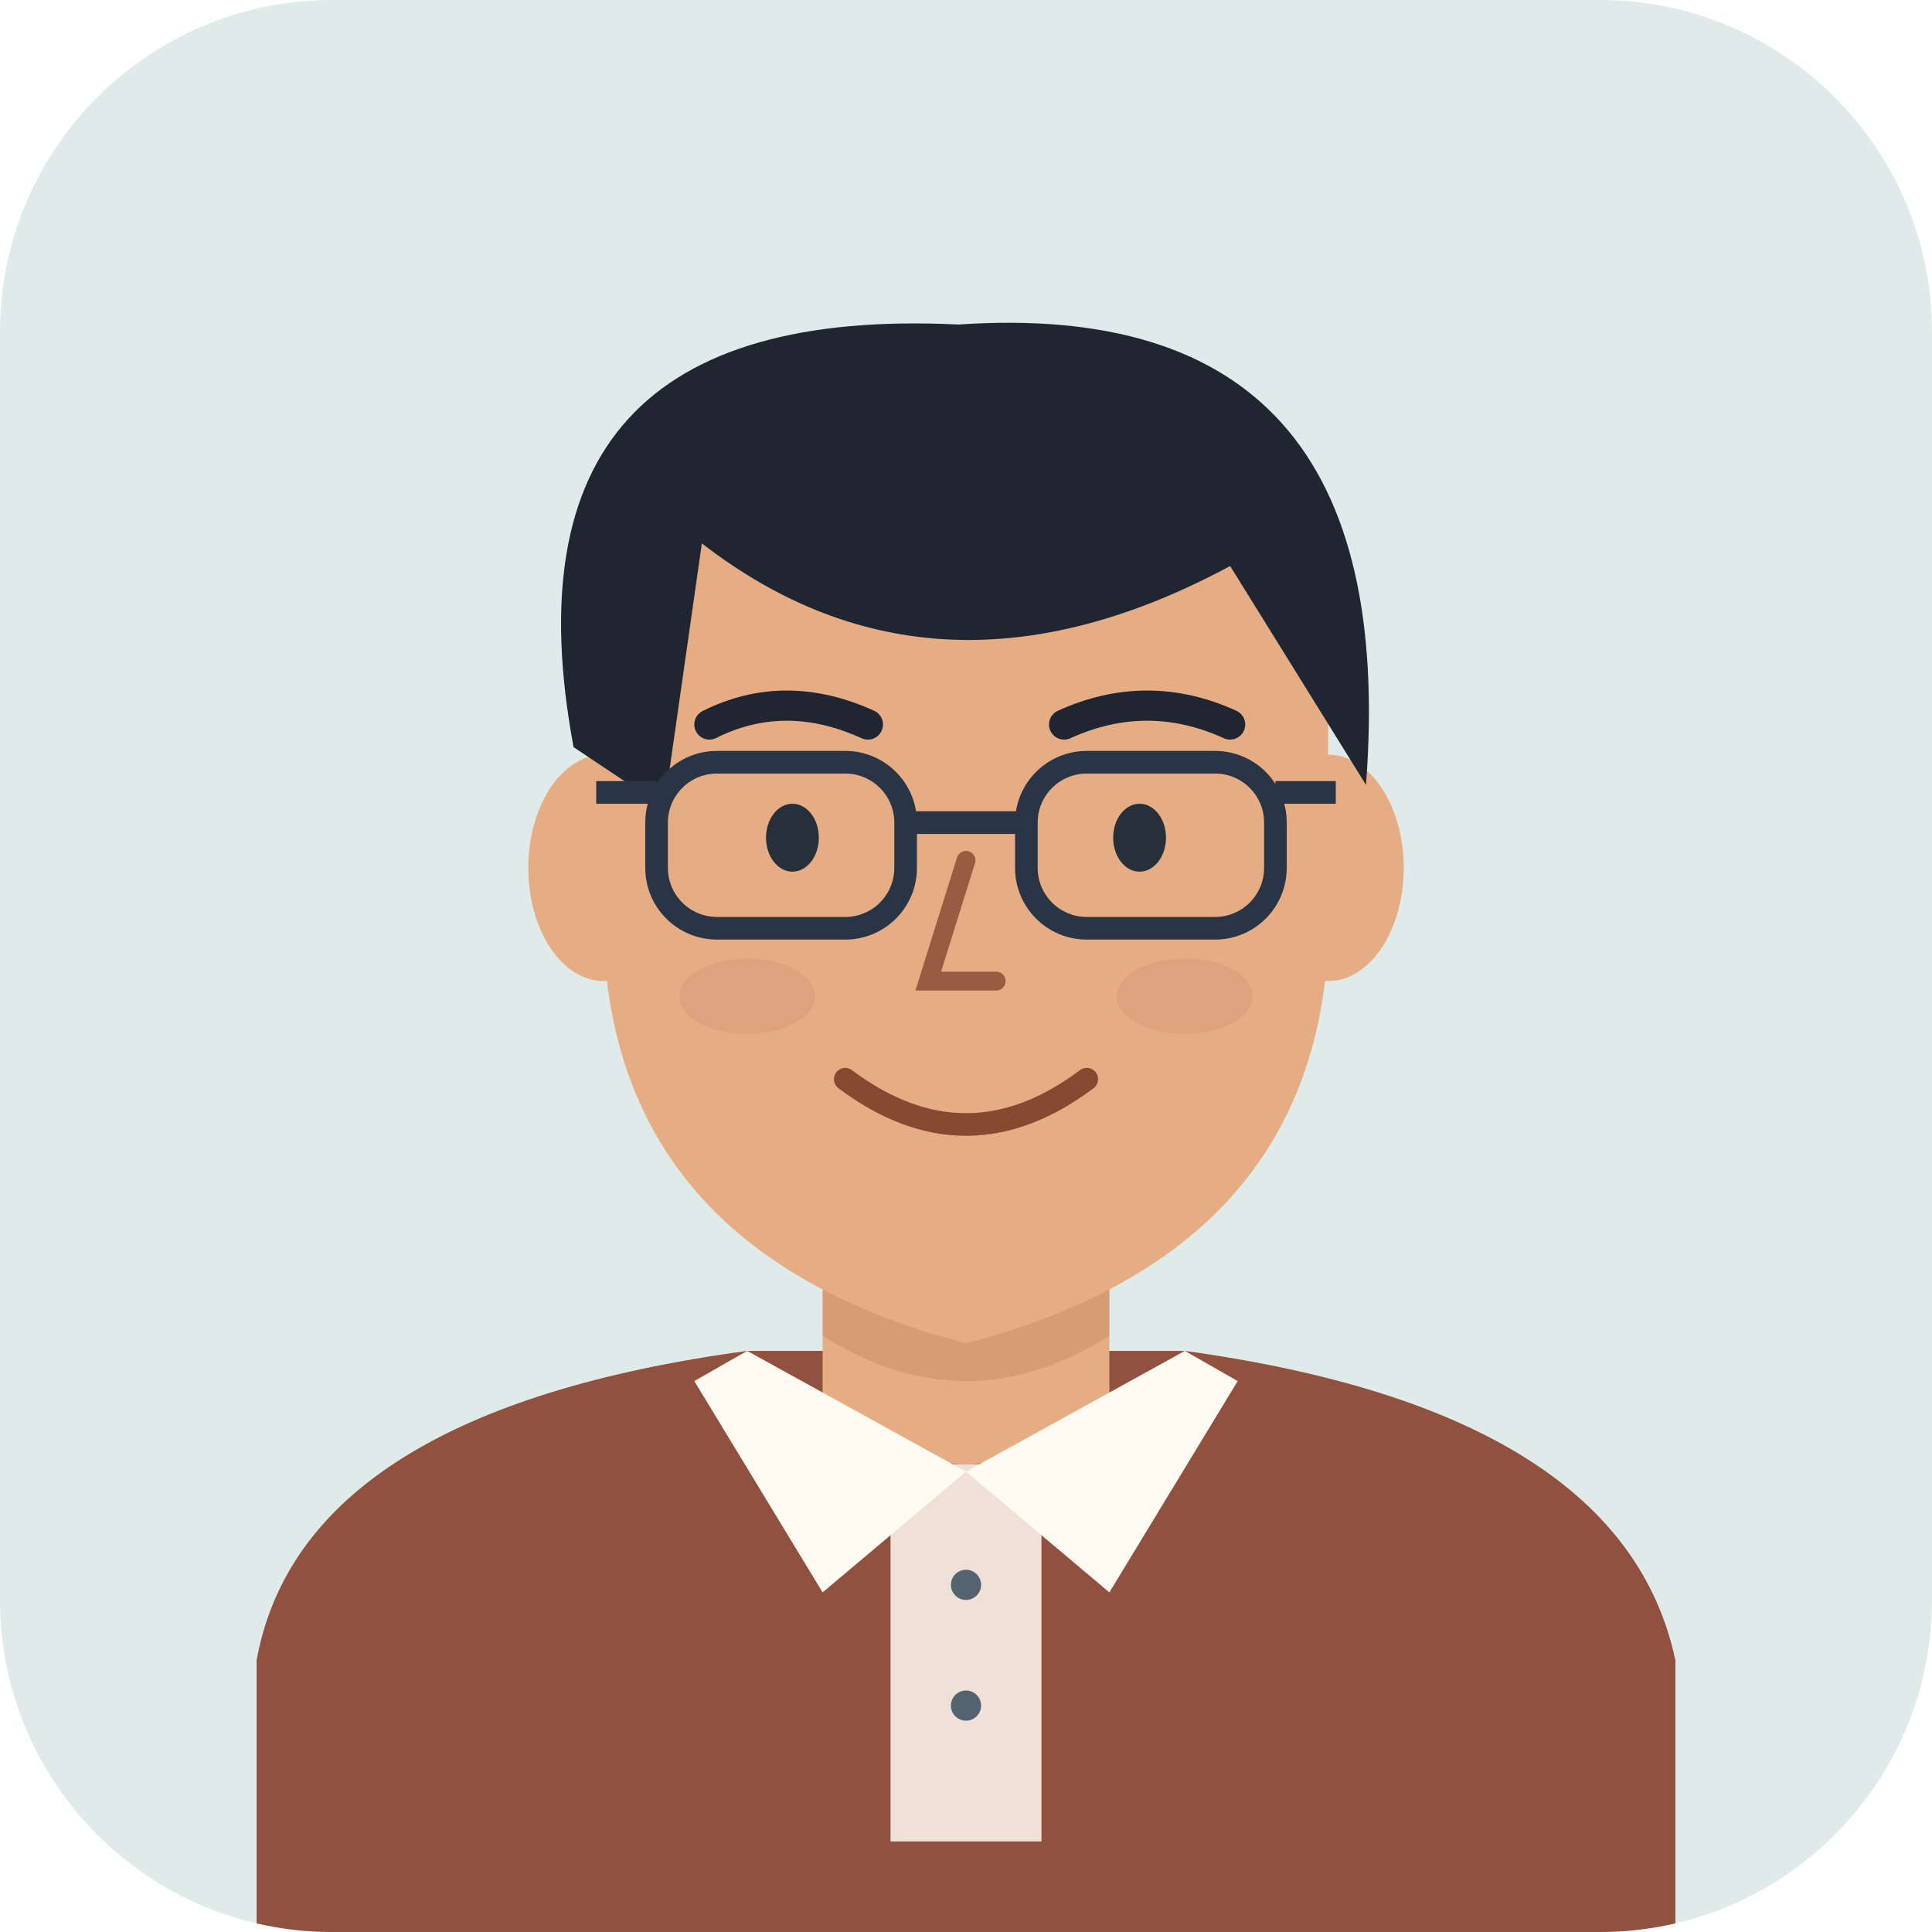
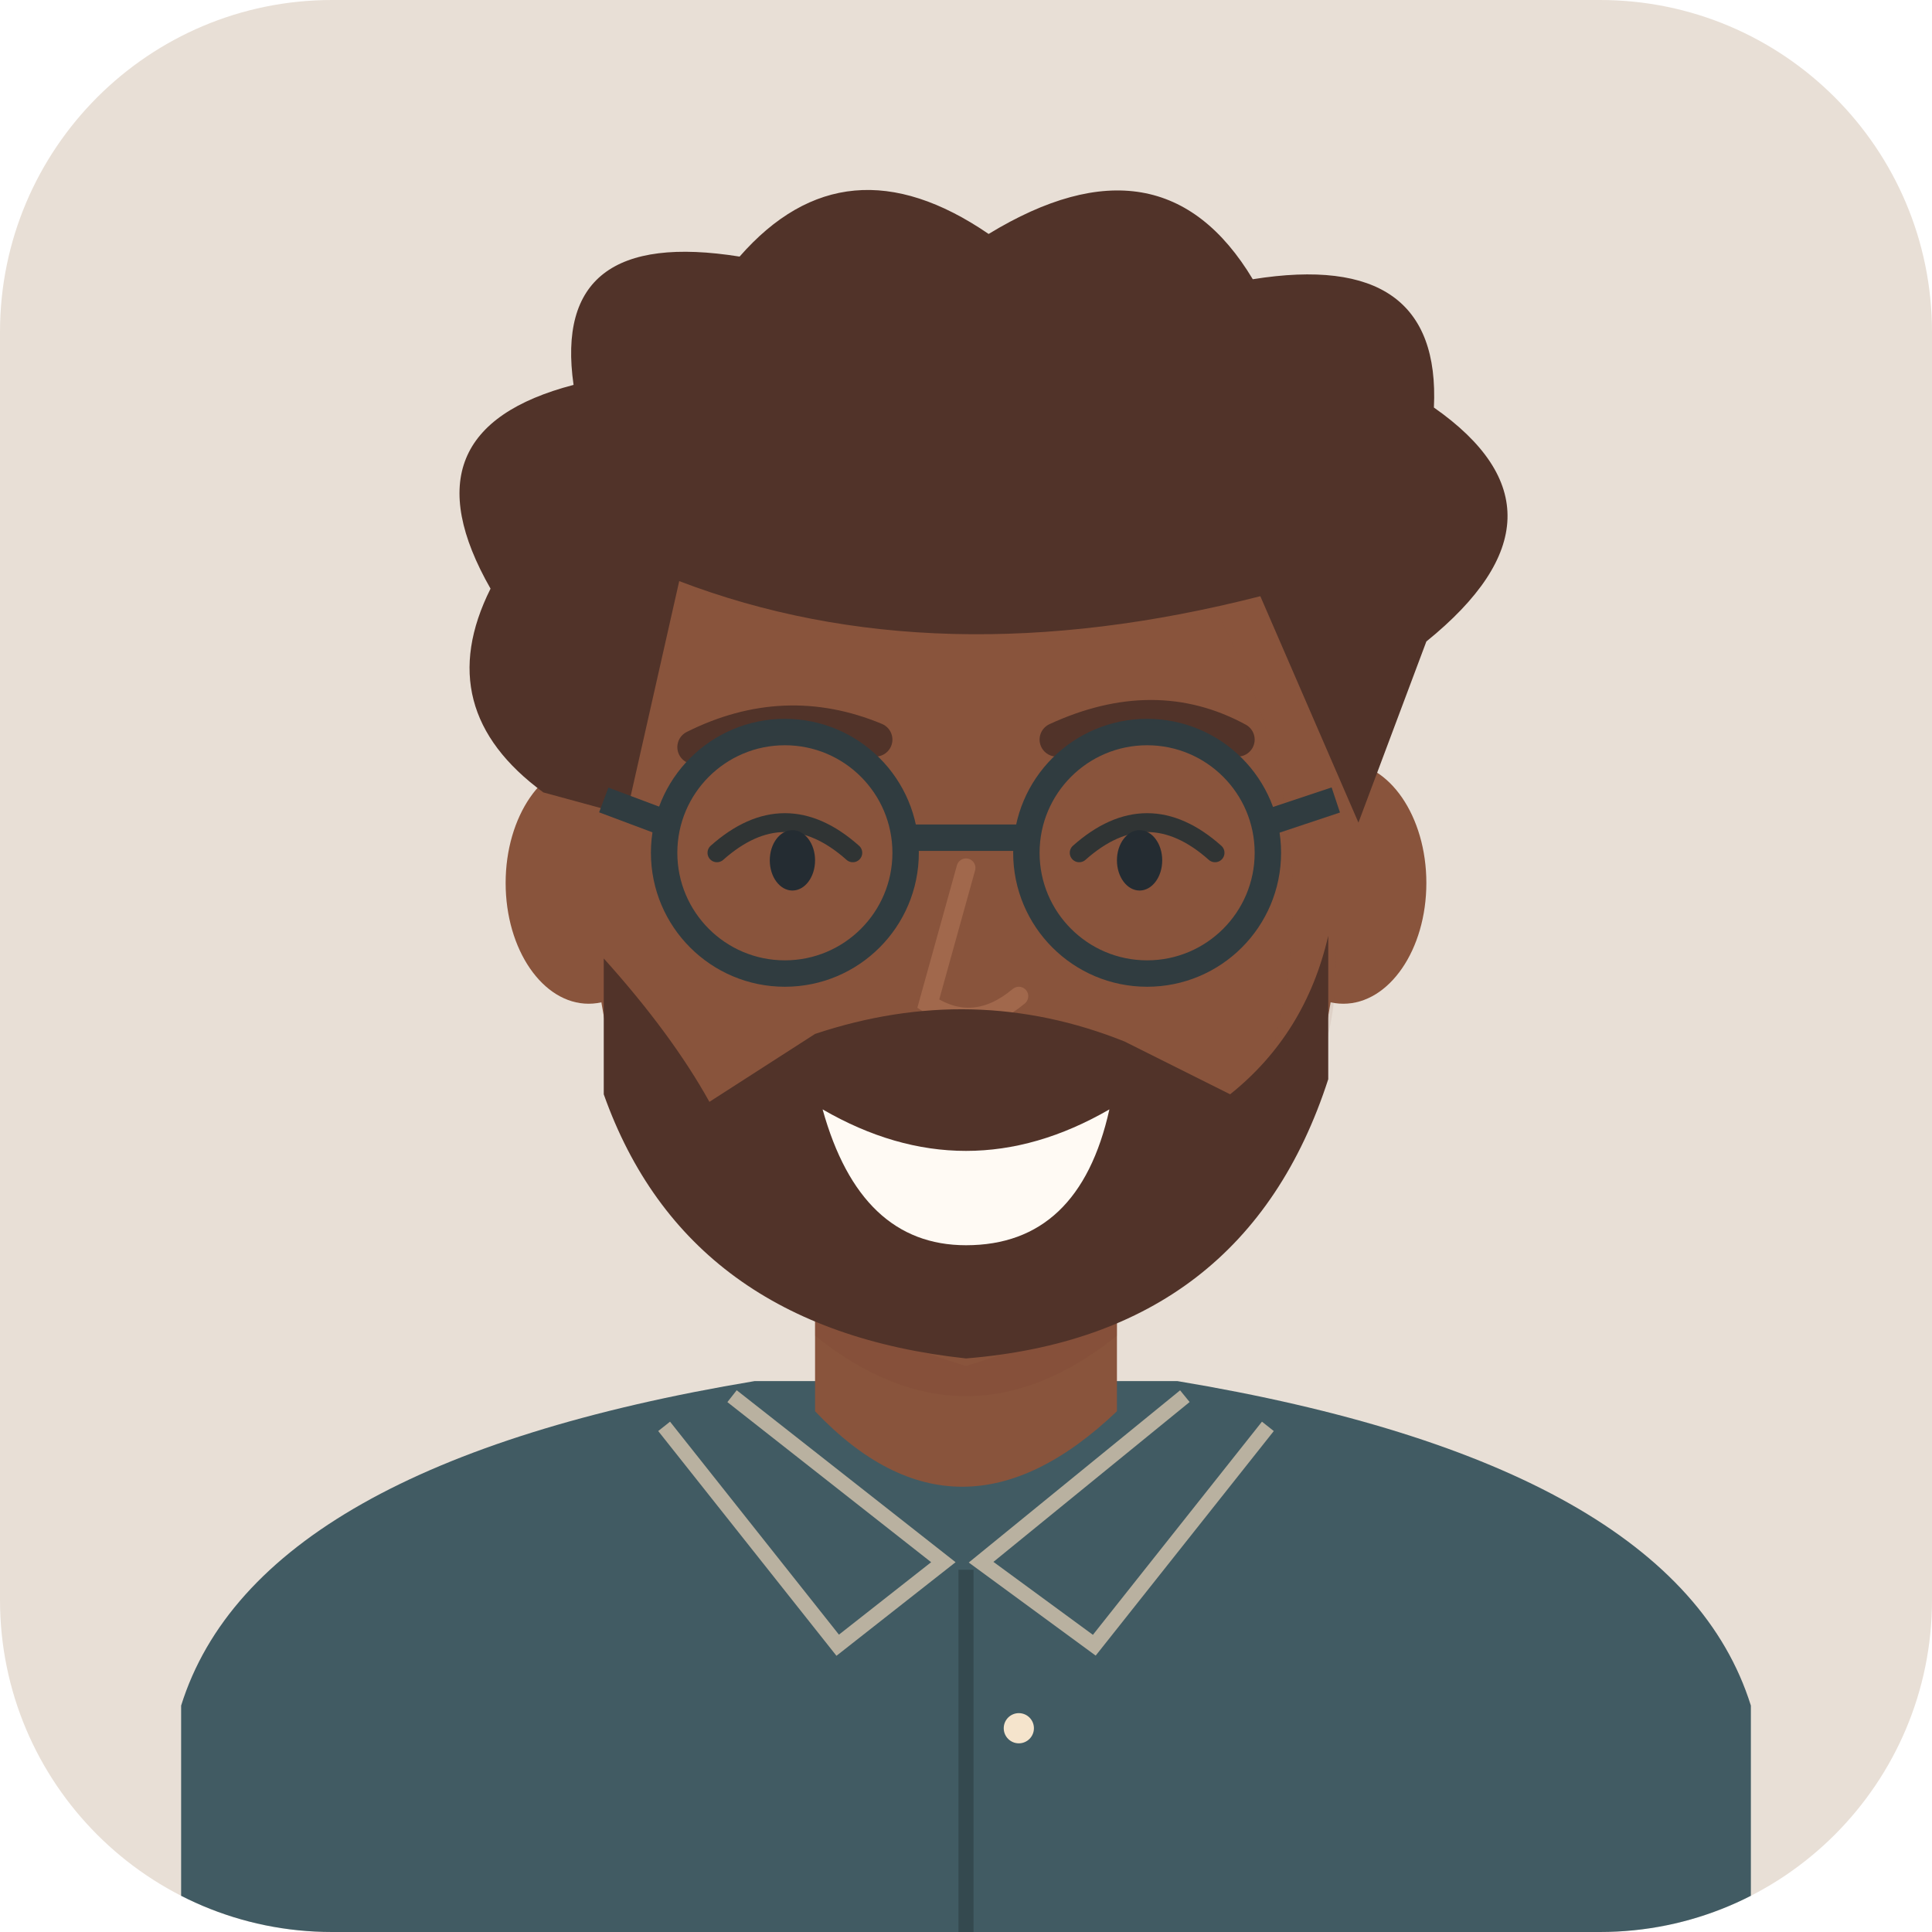
<svg xmlns="http://www.w3.org/2000/svg" viewBox="0 0 256 256" role="img" aria-labelledby="title">
  <defs>
    <clipPath id="portrait">
      <rect width="256" height="256" rx="44" />
    </clipPath>
  </defs>
  <g clip-path="url(#portrait)">
-     <path fill="#dfebe8" d="M0 0H256V256H0Z" />
-     <path d="M34 256V220Q40 187 99 179H157Q215 187 222 220V256Z" fill="#92513e" />
-     <path d="M109 155V185Q128 203 147 185V155Z" fill="#e6ad84" />
-     <path d="M109 165Q128 182 147 165V177Q128 189 109 177Z" fill="#8a4b35" opacity=".18" />
-     <path d="M99 179L128 195L109 211L92 183M157 179L128 195L147 211L164 183" fill="#fffaf2" />
-     <path d="M118 194H138V244H118Z" fill="#fffaf2" opacity=".85" />
-     <circle cx="128" cy="210" r="2" fill="#556270" />
-     <circle cx="128" cy="226" r="2" fill="#556270" />
-     <ellipse cx="80" cy="115" rx="10" ry="15" fill="#e6ad84" />
-     <ellipse cx="176" cy="115" rx="10" ry="15" fill="#e6ad84" />
-     <path d="M80 91Q80 53 128 53Q176 53 176 91V125Q174 166 128 178Q82 166 80 125Z" fill="#e6ad84" />
-     <path d="M76 99Q65 40 127 43Q186 39 181 104L163 75Q124 96 93 72L88 107Z" fill="#1f2632" />
-     <path d="M94 96Q104 91 115 96M141 96Q152 91 163 96" fill="none" stroke="#1f2632" stroke-width="4" stroke-linecap="round" />
-     <ellipse cx="105" cy="111" rx="3.5" ry="4.5" fill="#25303b" />
-     <ellipse cx="151" cy="111" rx="3.5" ry="4.5" fill="#25303b" />
-     <path d="M128 114L123 130H132" fill="none" stroke="#965d42" stroke-width="2.5" stroke-linecap="round" />
-     <path d="M112 143Q128 155 144 143" fill="none" stroke="#884933" stroke-width="3" stroke-linecap="round" />
-     <ellipse cx="99" cy="132" rx="9" ry="5" fill="#ce7a67" opacity=".22" />
-     <ellipse cx="157" cy="132" rx="9" ry="5" fill="#ce7a67" opacity=".22" />
-     <g fill="none" stroke="#293545" stroke-width="3">
-       <rect x="87" y="101" width="33" height="22" rx="8" />
-       <rect x="136" y="101" width="33" height="22" rx="8" />
-       <path d="M120 109H136M79 105H87M169 105H177" />
+     <path fill="#e8dfd6" d="M0 0H256V256H0Z" />
+     <path d="M24 256V226Q34 194 100 183H156Q222 194 232 226V256Z" fill="#415b63" />
+     <path d="M108 157V187Q127 207 148 187V157Z" fill="#89543c" />
+     <path d="M108 164Q126 180 148 165V177Q128 193 108 177Z" fill="#7a4230" opacity=".2" />
+     <path d="M97 185L125 207L111 218L88 189M157 185L130 207L145 218L168 189" fill="#415b63" stroke="#b9b1a0" stroke-width="2" />
+     <path d="M128 208V256" stroke="#151e23" stroke-width="2" opacity=".3" />
+     <circle cx="135" cy="229" r="2" fill="#f5e4cc" />
+     <ellipse cx="78" cy="117" rx="11" ry="16" fill="#89543c" />
+     <ellipse cx="178" cy="117" rx="11" ry="16" fill="#89543c" />
+     <path d="M79 91Q80 53 128 51Q177 53 177 93V127Q174 167 128 181Q82 167 79 127Z" fill="#89543c" />
+     <path d="M157 74Q180 110 166 147L148 169Q178 153 177 126V94Q175 80 157 74Z" fill="#85523c" opacity=".1" />
+     <path d="M72 105Q57 94 65 78Q53 57 76 51Q73 30 98 34Q112 18 131 31Q154 17 166 37Q191 33 190 54Q210 68 189 85L180 109L167 79Q124 90 90 77L83 108Z" fill="#513329" />
+     <path d="M92 99Q104 93 116 98M140 98Q153 92 164 98" fill="none" stroke="#513329" stroke-width="4.5" stroke-linecap="round" />
+     <path d="M95 113Q104 105 113 113M143 113Q152 105 161 113" fill="none" stroke="#303434" stroke-width="2.5" stroke-linecap="round" />
+     <ellipse cx="105" cy="114" rx="3" ry="4" fill="#242c32" />
+     <ellipse cx="151" cy="114" rx="3" ry="4" fill="#242c32" />
+     <path d="M128 115L123 133Q129 137 135 132" fill="none" stroke="#a1684c" stroke-width="2.5" stroke-linecap="round" />
+     <path d="M80 127Q89 137 94 146L108 137Q129 130 149 138L163 145Q173 137 176 124V143Q165 177 128 180Q91 176 80 145Z" fill="#513329" />
+     <path d="M109 147Q128 158 147 147Q143 165 128 165Q114 165 109 147Z" fill="#fffaf4" />
+     <g fill="none" stroke="#303c40" stroke-width="3.5">
+       <circle cx="104" cy="113" r="16" />
+       <circle cx="152" cy="113" r="16" />
+       <path d="M120 111H136M80 106L88 109M168 109L177 106" />
    </g>
  </g>
</svg>
